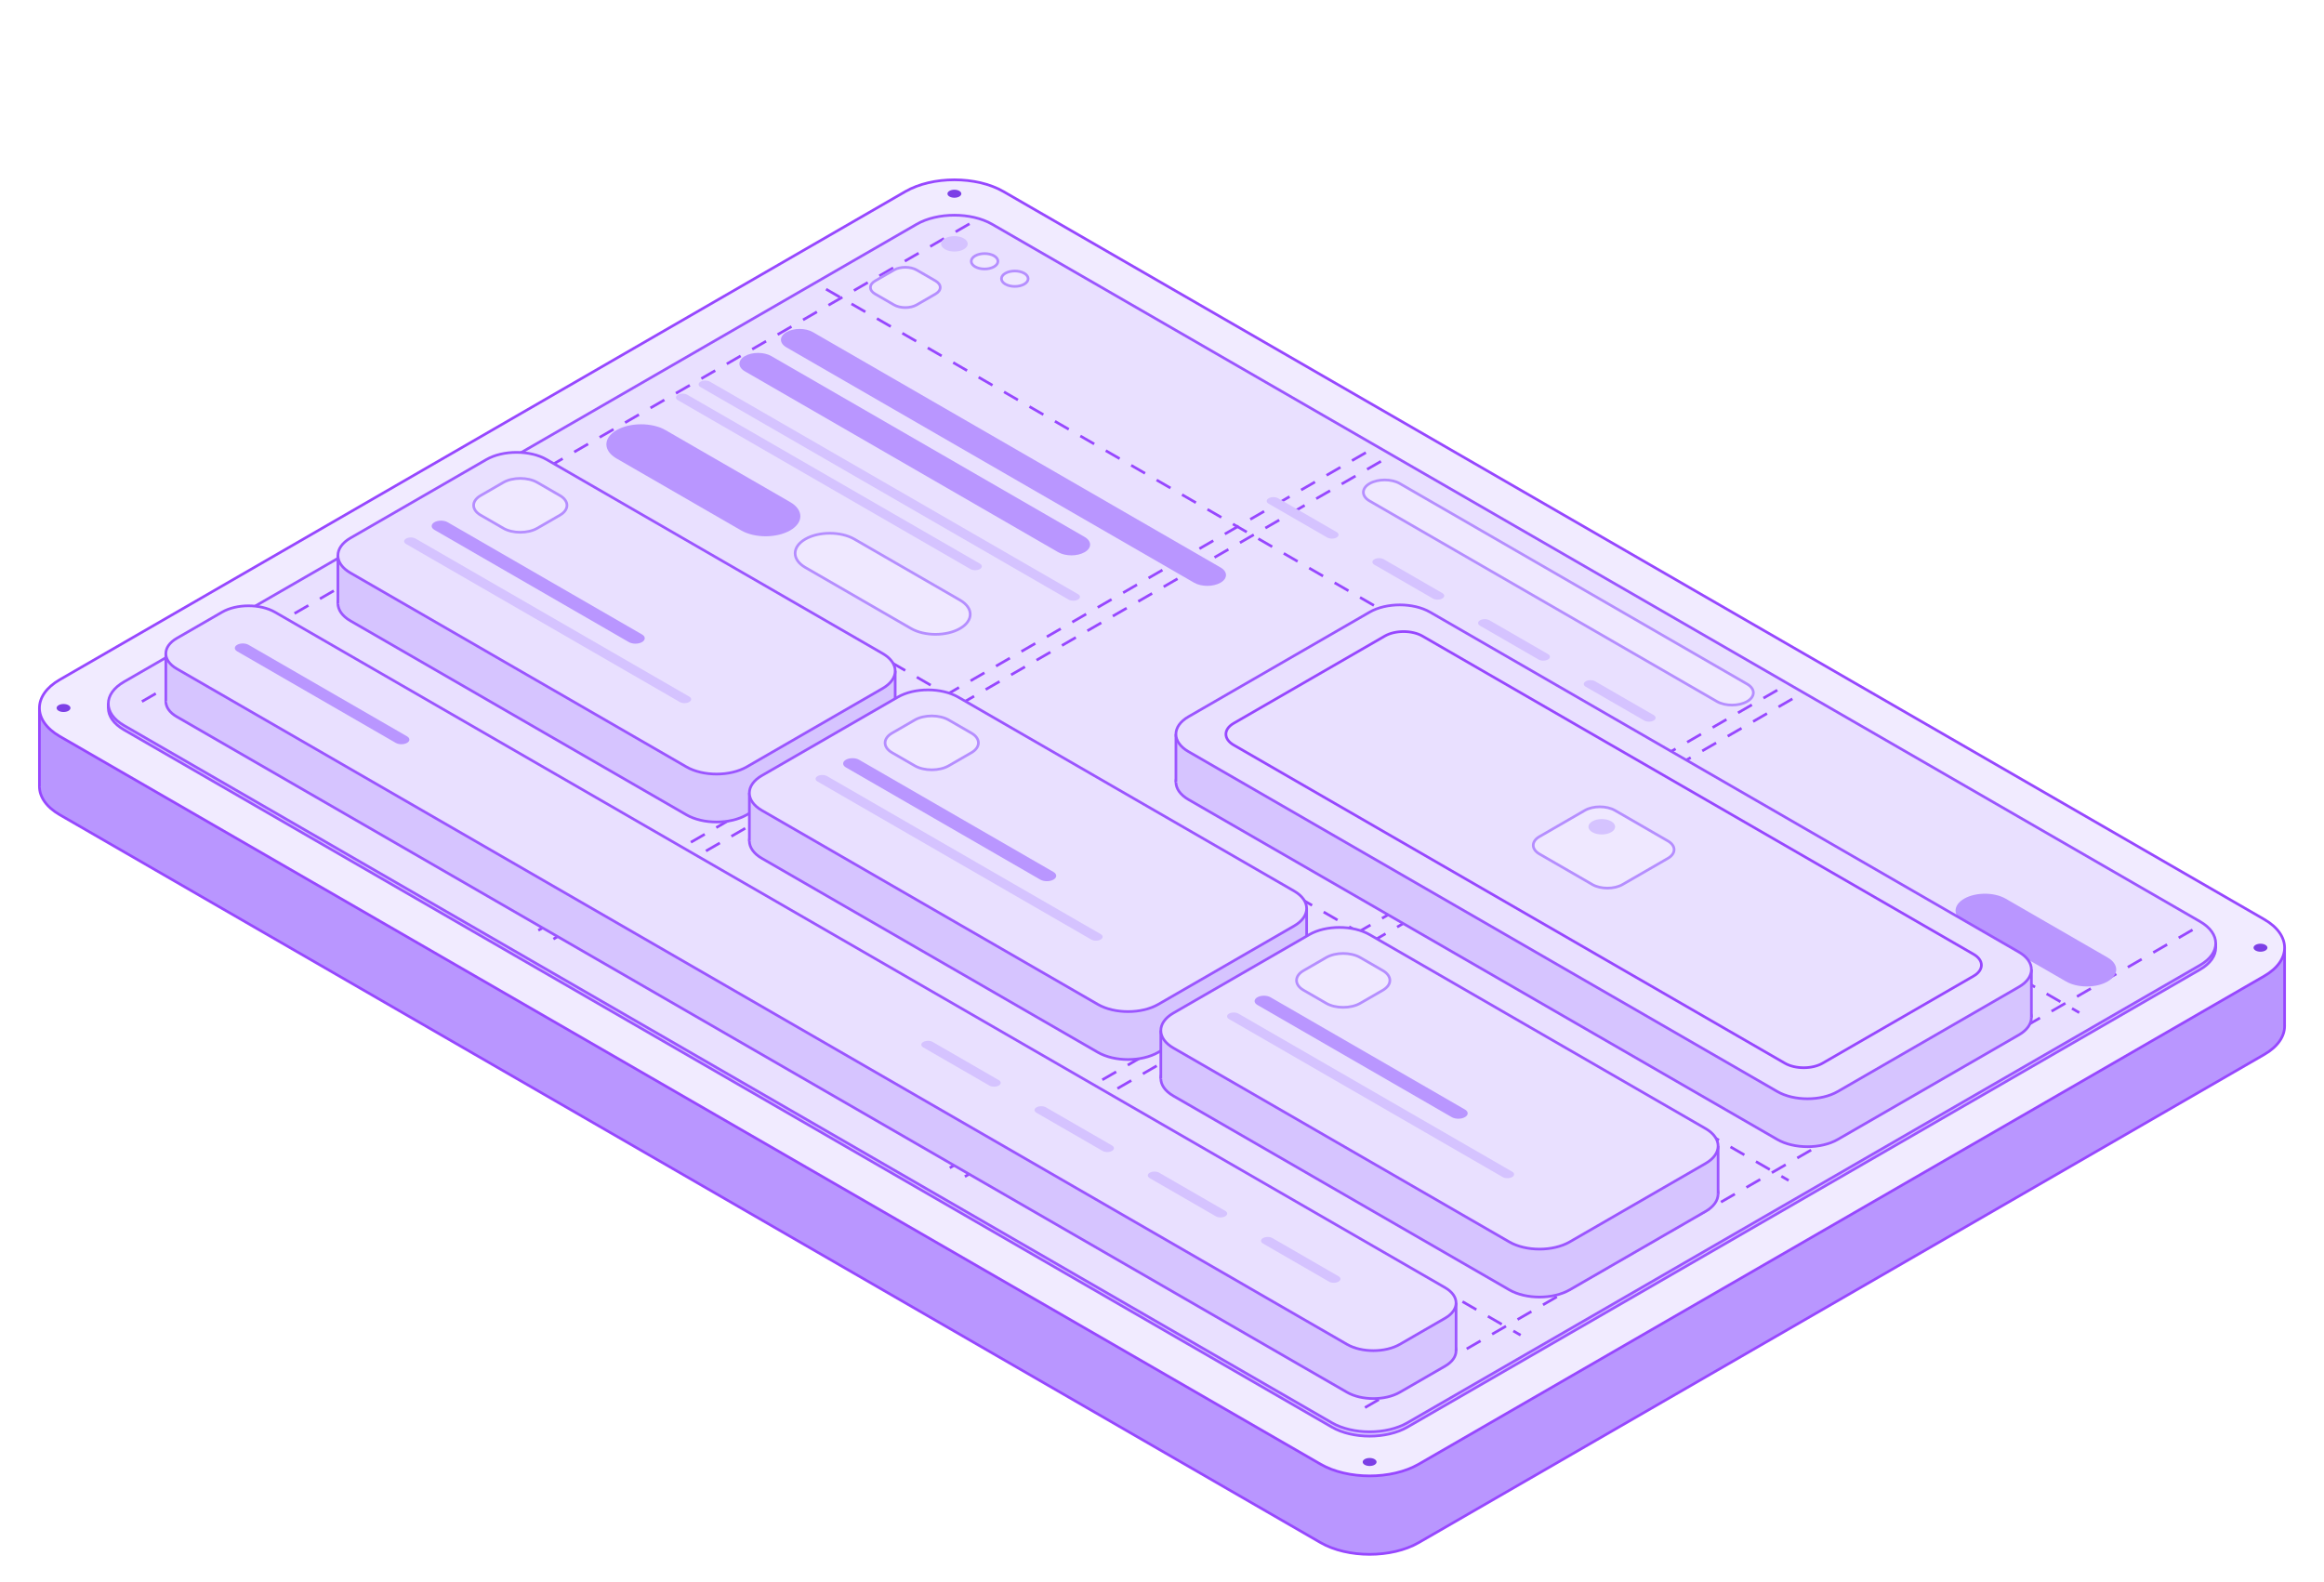
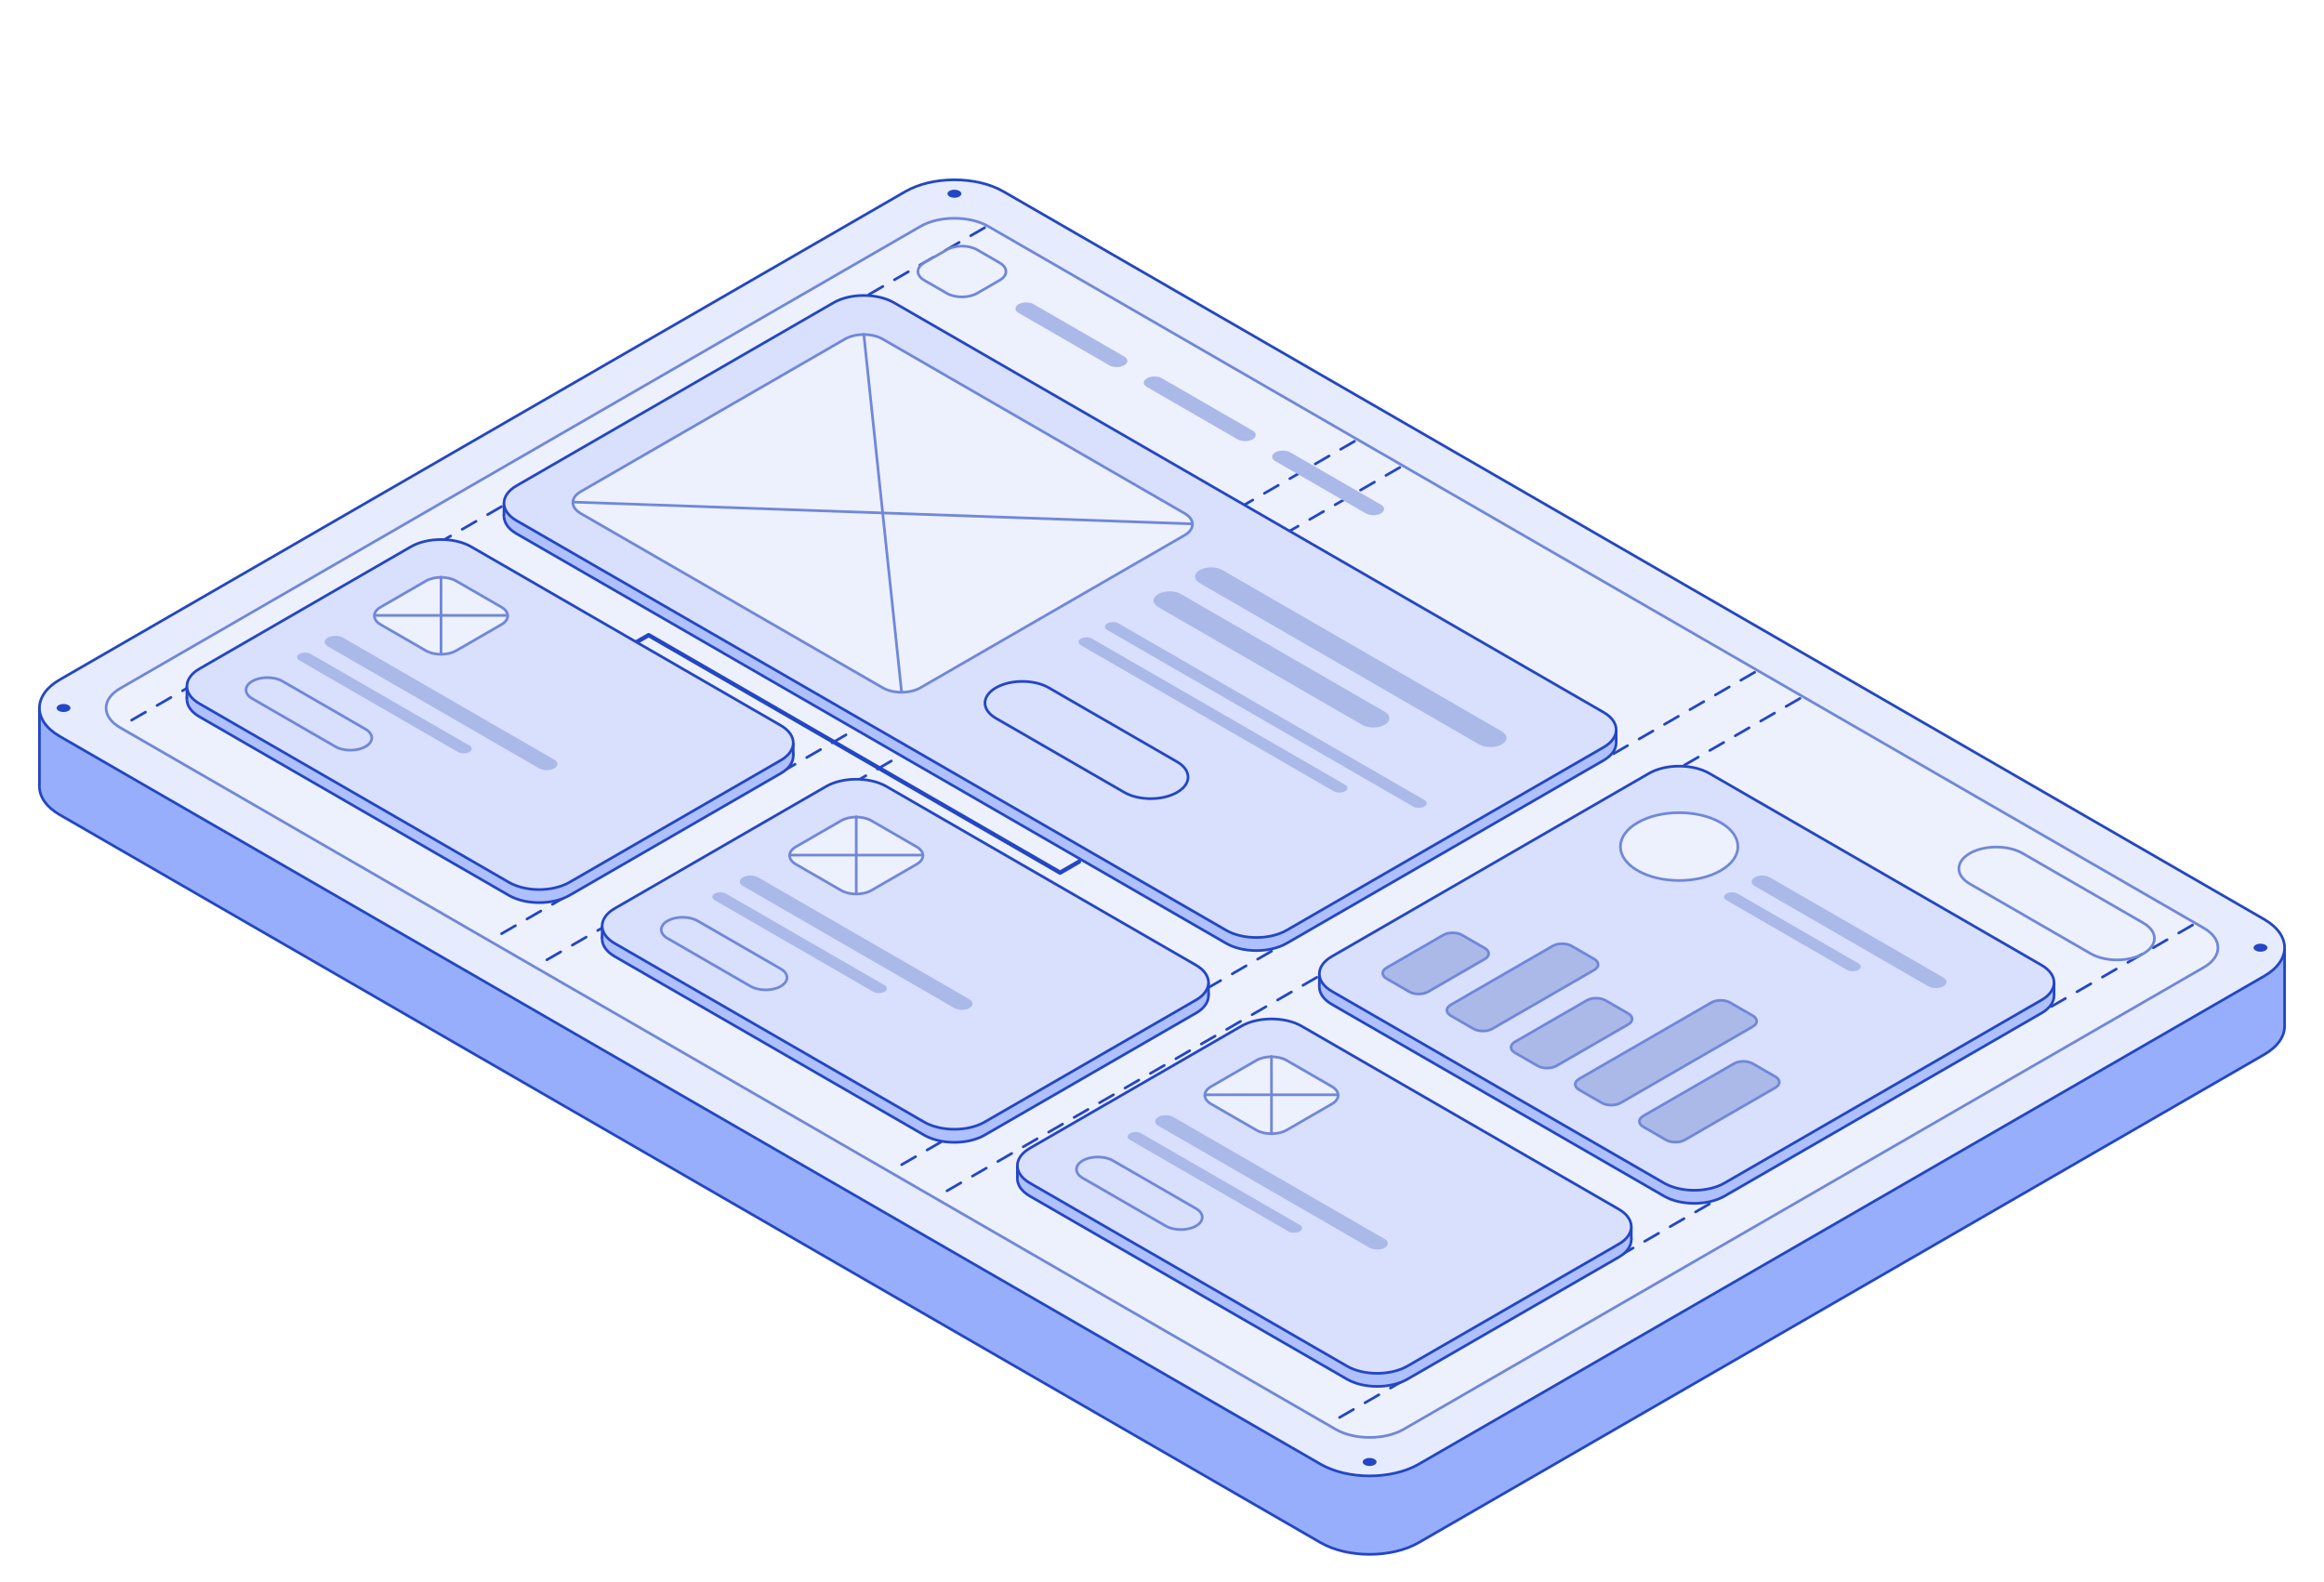
<svg xmlns="http://www.w3.org/2000/svg" viewBox="-435.34 -339.58 870.67 592.61" shape-rendering="geometricPrecision">
-   <style>.l{stroke-width:1px}.l2{stroke-width:1.5px}@media (min-resolution:2dppx){.l{stroke-width:.5px}.l2{stroke-width:1px}}@media (min-resolution:3dppx){.l{stroke-width:.34px}.l2{stroke-width:.67px}}</style>
+   <style>.l{stroke-width:1px}.l2{stroke-width:1.6px}@media (min-resolution:2dppx){.l{stroke-width:.5px}.l2{stroke-width:1px}}@media (min-resolution:3dppx){.l{stroke-width:.34px}.l2{stroke-width:.67px}}</style>
  <g transform="matrix(0.707107,0.408248,-0.707107,0.408248,-77.7817,-249.0315)">
-     <rect x="0" y="0" width="720" height="500" rx="26" fill="#b996ff" stroke="#9747ff" class="l" vector-effect="non-scaling-stroke" />
-   </g>
-   <path d="M-420.566 -74.301L420.566 15.513L420.566 44.907L-420.566 -44.907Z" fill="#b996ff" />
-   <path d="M-420.566 -74.301L-420.566 -44.907M420.566 15.513L420.566 44.907" stroke="#9747ff" class="l" vector-effect="non-scaling-stroke" />
+     <rect x="0" y="0" width="720" height="500" rx="26" fill="#97aefc" stroke="#2346c4" class="l" vector-effect="non-scaling-stroke" />
+   </g>
+   <path d="M-420.566 -74.301L420.566 15.513L420.566 44.907L-420.566 -44.907Z" fill="#97aefc" />
+   <path d="M-420.566 -74.301L-420.566 -44.907M420.566 15.513L420.566 44.907" stroke="#2346c4" class="l" vector-effect="non-scaling-stroke" />
  <g transform="matrix(0.707107,0.408248,-0.707107,0.408248,-77.7817,-278.4253)">
-     <rect x="0" y="0" width="720" height="500" rx="26" fill="#f1ebff" stroke="#9747ff" class="l" vector-effect="non-scaling-stroke" />
+     <rect x="0" y="0" width="720" height="500" rx="26" fill="#e6ecfe" stroke="#2346c4" class="l" vector-effect="non-scaling-stroke" />
  </g>
  <g transform="matrix(0.707107,0.408248,-0.707107,0.408248,-77.7817,-278.4253)">
-     <circle cx="14" cy="14" r="2.6" fill="#7c3fe6" />
-     <circle cx="706" cy="14" r="2.6" fill="#7c3fe6" />
-     <circle cx="706" cy="486" r="2.6" fill="#7c3fe6" />
-     <circle cx="14" cy="486" r="2.6" fill="#7c3fe6" />
+     <circle cx="14" cy="14" r="2.6" fill="#2346c4" />
+     <circle cx="706" cy="14" r="2.6" fill="#2346c4" />
+     <circle cx="706" cy="486" r="2.6" fill="#2346c4" />
+     <circle cx="14" cy="486" r="2.6" fill="#2346c4" />
  </g>
  <g transform="matrix(0.707107,0.408248,-0.707107,0.408248,-77.7817,-278.4253)">
-     <rect x="20" y="20" width="680" height="460" rx="20" fill="#d6c4ff" stroke="#9b55ff" class="l" vector-effect="non-scaling-stroke" />
-   </g>
-   <path d="M-394.767 -75.934L394.767 13.880L394.767 15.513L-394.767 -74.301Z" fill="#d6c4ff" />
-   <path d="M-394.767 -75.934L-394.767 -74.301M394.767 13.880L394.767 15.513" stroke="#9b55ff" class="l" vector-effect="non-scaling-stroke" />
-   <g transform="matrix(0.707107,0.408248,-0.707107,0.408248,-77.7817,-280.0583)">
-     <rect x="20" y="20" width="680" height="460" rx="20" fill="#e9e0ff" stroke="#9b55ff" class="l" vector-effect="non-scaling-stroke" />
-   </g>
-   <g transform="matrix(0.707107,0.408248,-0.707107,0.408248,-77.7817,-281.8546)">
-     <path d="M36 28L36 472" fill="none" stroke="#9747ff" class="l" stroke-dasharray="6 5" vector-effect="non-scaling-stroke" />
-   </g>
-   <g transform="matrix(0.707107,0.408248,-0.707107,0.408248,-77.7817,-281.8546)">
-     <path d="M246 28L246 472" fill="none" stroke="#9747ff" class="l" stroke-dasharray="6 5" vector-effect="non-scaling-stroke" />
-   </g>
-   <g transform="matrix(0.707107,0.408248,-0.707107,0.408248,-77.7817,-281.8546)">
-     <path d="M254 28L254 472" fill="none" stroke="#9747ff" class="l" stroke-dasharray="6 5" vector-effect="non-scaling-stroke" />
-   </g>
-   <g transform="matrix(0.707107,0.408248,-0.707107,0.408248,-77.7817,-281.8546)">
-     <path d="M28 96L692 96" fill="none" stroke="#9747ff" class="l" stroke-dasharray="6 5" vector-effect="non-scaling-stroke" />
-   </g>
-   <g transform="matrix(0.707107,0.408248,-0.707107,0.408248,-77.7817,-281.8546)">
-     <path d="M464 28L464 472" fill="none" stroke="#9747ff" class="l" stroke-dasharray="6 5" vector-effect="non-scaling-stroke" />
-   </g>
-   <g transform="matrix(0.707107,0.408248,-0.707107,0.408248,-77.7817,-281.8546)">
-     <path d="M28 250L692 250" fill="none" stroke="#9747ff" class="l" stroke-dasharray="6 5" vector-effect="non-scaling-stroke" />
-   </g>
-   <g transform="matrix(0.707107,0.408248,-0.707107,0.408248,-77.7817,-281.8546)">
-     <path d="M472 28L472 472" fill="none" stroke="#9747ff" class="l" stroke-dasharray="6 5" vector-effect="non-scaling-stroke" />
-   </g>
-   <g transform="matrix(0.707107,0.408248,-0.707107,0.408248,-77.7817,-281.8546)">
-     <path d="M28 392L692 392" fill="none" stroke="#9747ff" class="l" stroke-dasharray="6 5" vector-effect="non-scaling-stroke" />
-   </g>
-   <g transform="matrix(0.707107,0.408248,-0.707107,0.408248,-77.7817,-281.8546)">
-     <path d="M684 28L684 472" fill="none" stroke="#9747ff" class="l" stroke-dasharray="6 5" vector-effect="non-scaling-stroke" />
-   </g>
-   <g transform="matrix(0.707107,0.408248,-0.707107,0.408248,-77.7817,-280.8748)">
-     <rect x="35" y="35" width="10" height="10" rx="5" fill="#d5c3ff" />
-   </g>
-   <g transform="matrix(0.707107,0.408248,-0.707107,0.408248,-77.7817,-280.8748)">
-     <rect x="51" y="35" width="10" height="10" rx="5" fill="#efe8ff" stroke="#b58eff" class="l" vector-effect="non-scaling-stroke" />
-   </g>
-   <g transform="matrix(0.707107,0.408248,-0.707107,0.408248,-77.7817,-280.8748)">
-     <rect x="67" y="35" width="10" height="10" rx="5" fill="#efe8ff" stroke="#b58eff" class="l" vector-effect="non-scaling-stroke" />
-   </g>
-   <g transform="matrix(0.707107,0.408248,-0.707107,0.408248,-77.7817,-280.8748)">
-     <rect x="36" y="62" width="22" height="22" rx="6" fill="#efe8ff" stroke="#b58eff" class="l" vector-effect="non-scaling-stroke" />
-   </g>
-   <g transform="matrix(0.707107,0.408248,-0.707107,0.408248,-77.7817,-280.8748)">
-     <rect x="240" y="71" width="36" height="5" rx="2.5" fill="#d5c3ff" />
-   </g>
-   <g transform="matrix(0.707107,0.408248,-0.707107,0.408248,-77.7817,-280.8748)">
-     <rect x="36" y="202" width="92" height="26" rx="13" fill="#b996ff" />
-   </g>
-   <g transform="matrix(0.707107,0.408248,-0.707107,0.408248,-77.7817,-280.8748)">
-     <rect x="36" y="140" width="180" height="14" rx="7.0" fill="#b996ff" />
-   </g>
-   <g transform="matrix(0.707107,0.408248,-0.707107,0.408248,-77.7817,-280.8748)">
-     <rect x="36" y="180" width="160" height="5" rx="2.5" fill="#d5c3ff" />
-   </g>
-   <g transform="matrix(0.707107,0.408248,-0.707107,0.408248,-77.7817,-280.8748)">
-     <rect x="36" y="118" width="230" height="14" rx="7.0" fill="#b996ff" />
-   </g>
-   <g transform="matrix(0.707107,0.408248,-0.707107,0.408248,-77.7817,-280.8748)">
-     <rect x="296" y="71" width="36" height="5" rx="2.5" fill="#d5c3ff" />
-   </g>
-   <g transform="matrix(0.707107,0.408248,-0.707107,0.408248,-77.7817,-280.8748)">
-     <rect x="36" y="168" width="200" height="5" rx="2.5" fill="#d5c3ff" />
-   </g>
-   <g transform="matrix(0.707107,0.408248,-0.707107,0.408248,-77.7817,-280.8748)">
-     <rect x="136" y="202" width="82" height="26" rx="13" fill="#efe8ff" stroke="#b58eff" class="l" vector-effect="non-scaling-stroke" />
-   </g>
-   <g transform="matrix(0.707107,0.408248,-0.707107,0.408248,-77.7817,-280.8748)">
-     <rect x="352" y="71" width="36" height="5" rx="2.5" fill="#d5c3ff" />
-   </g>
-   <g transform="matrix(0.707107,0.408248,-0.707107,0.408248,-77.7817,-280.8748)">
-     <rect x="260" y="32" width="200" height="16" rx="8" fill="#efe8ff" stroke="#b58eff" class="l" vector-effect="non-scaling-stroke" />
-   </g>
-   <g transform="matrix(0.707107,0.408248,-0.707107,0.408248,-77.7817,-280.8748)">
-     <rect x="408" y="71" width="36" height="5" rx="2.5" fill="#d5c3ff" />
-   </g>
-   <g transform="matrix(0.707107,0.408248,-0.707107,0.408248,-77.7817,-280.0583)">
-     <rect x="36" y="268" width="210" height="104" rx="16" fill="#d6c4ff" stroke="#9b55ff" class="l" vector-effect="non-scaling-stroke" />
-   </g>
-   <path d="M-308.742 -131.456L-99.966 -88.182L-99.966 -70.219L-308.742 -113.493Z" fill="#d6c4ff" />
-   <path d="M-308.742 -131.456L-308.742 -113.493M-99.966 -88.182L-99.966 -70.219" stroke="#9b55ff" class="l" vector-effect="non-scaling-stroke" />
-   <g transform="matrix(0.707107,0.408248,-0.707107,0.408248,-77.7817,-298.0213)">
-     <rect x="36" y="268" width="210" height="104" rx="16" fill="#e9e0ff" stroke="#9b55ff" class="l" vector-effect="non-scaling-stroke" />
-   </g>
-   <g transform="matrix(0.707107,0.408248,-0.707107,0.408248,-77.7817,-280.8748)">
-     <rect x="608" y="62" width="76" height="22" rx="11" fill="#b996ff" />
-   </g>
-   <g transform="matrix(0.707107,0.408248,-0.707107,0.408248,-77.7817,-280.0583)">
-     <rect x="254" y="268" width="210" height="104" rx="16" fill="#d6c4ff" stroke="#9b55ff" class="l" vector-effect="non-scaling-stroke" />
-   </g>
-   <path d="M-154.593 -42.458L54.184 0.816L54.184 18.779L-154.593 -24.495Z" fill="#d6c4ff" />
-   <path d="M-154.593 -42.458L-154.593 -24.495M54.184 0.816L54.184 18.779" stroke="#9b55ff" class="l" vector-effect="non-scaling-stroke" />
-   <g transform="matrix(0.707107,0.408248,-0.707107,0.408248,-77.7817,-298.0213)">
-     <rect x="254" y="268" width="210" height="104" rx="16" fill="#e9e0ff" stroke="#9b55ff" class="l" vector-effect="non-scaling-stroke" />
-   </g>
-   <g transform="matrix(0.707107,0.408248,-0.707107,0.408248,-77.7817,-280.0583)">
-     <rect x="340" y="104" width="344" height="128" rx="16" fill="#d6c4ff" stroke="#9b55ff" class="l" vector-effect="non-scaling-stroke" />
-   </g>
-   <path d="M5.213 -64.503L325.713 23.678L325.713 41.641L5.213 -46.540Z" fill="#d6c4ff" />
-   <path d="M5.213 -64.503L5.213 -46.540M325.713 23.678L325.713 41.641" stroke="#9b55ff" class="l" vector-effect="non-scaling-stroke" />
-   <g transform="matrix(0.707107,0.408248,-0.707107,0.408248,-77.7817,-298.0213)">
-     <rect x="340" y="104" width="344" height="128" rx="16" fill="#e9e0ff" stroke="#9b55ff" class="l" vector-effect="non-scaling-stroke" />
-   </g>
-   <g transform="matrix(0.707107,0.408248,-0.707107,0.408248,-77.7817,-280.0583)">
-     <rect x="472" y="268" width="210" height="104" rx="16" fill="#d6c4ff" stroke="#9b55ff" class="l" vector-effect="non-scaling-stroke" />
-   </g>
-   <path d="M-0.444 46.540L208.333 89.815L208.333 107.778L-0.444 64.503Z" fill="#d6c4ff" />
-   <path d="M-0.444 46.540L-0.444 64.503M208.333 89.815L208.333 107.778" stroke="#9b55ff" class="l" vector-effect="non-scaling-stroke" />
-   <g transform="matrix(0.707107,0.408248,-0.707107,0.408248,-77.7817,-298.0213)">
-     <rect x="472" y="268" width="210" height="104" rx="16" fill="#e9e0ff" stroke="#9b55ff" class="l" vector-effect="non-scaling-stroke" />
-   </g>
-   <g transform="matrix(0.707107,0.408248,-0.707107,0.408248,-77.7817,-280.0583)">
-     <rect x="36" y="410" width="648" height="52" rx="14" fill="#d6c4ff" stroke="#9b55ff" class="l" vector-effect="non-scaling-stroke" />
-   </g>
-   <path d="M-373.210 -94.714L110.167 148.602L110.167 166.565L-373.210 -76.751Z" fill="#d6c4ff" />
-   <path d="M-373.210 -94.714L-373.210 -76.751M110.167 148.602L110.167 166.565" stroke="#9b55ff" class="l" vector-effect="non-scaling-stroke" />
-   <g transform="matrix(0.707107,0.408248,-0.707107,0.408248,-77.7817,-298.0213)">
-     <rect x="36" y="410" width="648" height="52" rx="14" fill="#e9e0ff" stroke="#9b55ff" class="l" vector-effect="non-scaling-stroke" />
-   </g>
-   <g transform="matrix(0.707107,0.408248,-0.707107,0.408248,-77.7817,-298.8377)">
-     <rect x="52" y="282" width="30" height="30" rx="9" fill="#efe8ff" stroke="#b58eff" class="l" vector-effect="non-scaling-stroke" />
-   </g>
-   <g transform="matrix(0.707107,0.408248,-0.707107,0.408248,-77.7817,-298.8377)">
-     <rect x="52" y="324" width="110" height="7" rx="3.5" fill="#b996ff" />
-   </g>
-   <g transform="matrix(0.707107,0.408248,-0.707107,0.408248,-77.7817,-298.8377)">
-     <rect x="52" y="340" width="150" height="5" rx="2.5" fill="#d5c3ff" />
-   </g>
-   <g transform="matrix(0.707107,0.408248,-0.707107,0.408248,-77.7817,-298.8377)">
-     <rect x="56" y="433" width="90" height="6" rx="3.0" fill="#b996ff" />
-   </g>
-   <g transform="matrix(0.707107,0.408248,-0.707107,0.408248,-77.7817,-298.8377)">
-     <rect x="270" y="282" width="30" height="30" rx="9" fill="#efe8ff" stroke="#b58eff" class="l" vector-effect="non-scaling-stroke" />
-   </g>
-   <g transform="matrix(0.707107,0.408248,-0.707107,0.408248,-77.7817,-298.8377)">
-     <rect x="270" y="324" width="110" height="7" rx="3.5" fill="#b996ff" />
-   </g>
-   <g transform="matrix(0.707107,0.408248,-0.707107,0.408248,-77.7817,-298.8377)">
-     <rect x="270" y="340" width="150" height="5" rx="2.5" fill="#d5c3ff" />
-   </g>
-   <g transform="matrix(0.707107,0.408248,-0.707107,0.408248,-77.7817,-298.8377)">
-     <rect x="488" y="282" width="30" height="30" rx="9" fill="#efe8ff" stroke="#b58eff" class="l" vector-effect="non-scaling-stroke" />
-   </g>
-   <g transform="matrix(0.707107,0.408248,-0.707107,0.408248,-77.7817,-298.8377)">
-     <rect x="356" y="118" width="312" height="100" rx="10" fill="none" stroke="#9747ff" class="l" vector-effect="non-scaling-stroke" />
-   </g>
-   <g transform="matrix(0.707107,0.408248,-0.707107,0.408248,-77.7817,-298.8377)">
-     <rect x="420" y="434" width="40" height="5" rx="2.5" fill="#d5c3ff" />
-   </g>
-   <g transform="matrix(0.707107,0.408248,-0.707107,0.408248,-77.7817,-298.8377)">
-     <rect x="488" y="324" width="110" height="7" rx="3.5" fill="#b996ff" />
-   </g>
-   <g transform="matrix(0.707107,0.408248,-0.707107,0.408248,-77.7817,-298.8377)">
-     <rect x="480" y="434" width="40" height="5" rx="2.5" fill="#d5c3ff" />
-   </g>
-   <g transform="matrix(0.707107,0.408248,-0.707107,0.408248,-77.7817,-298.8377)">
-     <rect x="488" y="340" width="150" height="5" rx="2.5" fill="#d5c3ff" />
-   </g>
-   <g transform="matrix(0.707107,0.408248,-0.707107,0.408248,-77.7817,-298.8377)">
-     <rect x="540" y="434" width="40" height="5" rx="2.5" fill="#d5c3ff" />
-   </g>
-   <g transform="matrix(0.707107,0.408248,-0.707107,0.408248,-77.7817,-298.8377)">
-     <rect x="600" y="434" width="40" height="5" rx="2.5" fill="#d5c3ff" />
-   </g>
-   <g transform="matrix(0.707107,0.408248,-0.707107,0.408248,-77.7817,-299.6542)">
-     <rect x="490" y="148" width="44" height="40" rx="8" fill="#efe8ff" stroke="#b58eff" class="l" vector-effect="non-scaling-stroke" />
-   </g>
-   <g transform="matrix(0.707107,0.408248,-0.707107,0.408248,-77.7817,-300.4707)">
-     <rect x="498" y="155" width="10" height="10" rx="5" fill="#d5c3ff" />
+     <rect x="20" y="20" width="680" height="460" rx="18" fill="#edf1fe" stroke="#7087d9" class="l" vector-effect="non-scaling-stroke" />
+   </g>
+   <g transform="matrix(0.707107,0.408248,-0.707107,0.408248,-77.7817,-280.3849)">
+     <path d="M40 24L40 476" fill="none" stroke="#2346c4" class="l" stroke-linejoin="round" stroke-linecap="round" stroke-dasharray="6 5" vector-effect="non-scaling-stroke" />
+   </g>
+   <g transform="matrix(0.707107,0.408248,-0.707107,0.408248,-77.7817,-280.3849)">
+     <path d="M236 24L236 476" fill="none" stroke="#2346c4" class="l" stroke-linejoin="round" stroke-linecap="round" stroke-dasharray="6 5" vector-effect="non-scaling-stroke" />
+   </g>
+   <g transform="matrix(0.707107,0.408248,-0.707107,0.408248,-77.7817,-280.3849)">
+     <path d="M260 24L260 476" fill="none" stroke="#2346c4" class="l" stroke-linejoin="round" stroke-linecap="round" stroke-dasharray="6 5" vector-effect="non-scaling-stroke" />
+   </g>
+   <g transform="matrix(0.707107,0.408248,-0.707107,0.408248,-77.7817,-280.3849)">
+     <path d="M448 24L448 476" fill="none" stroke="#2346c4" class="l" stroke-linejoin="round" stroke-linecap="round" stroke-dasharray="6 5" vector-effect="non-scaling-stroke" />
+   </g>
+   <g transform="matrix(0.707107,0.408248,-0.707107,0.408248,-77.7817,-280.3849)">
+     <path d="M472 24L472 476" fill="none" stroke="#2346c4" class="l" stroke-linejoin="round" stroke-linecap="round" stroke-dasharray="6 5" vector-effect="non-scaling-stroke" />
+   </g>
+   <g transform="matrix(0.707107,0.408248,-0.707107,0.408248,-77.7817,-280.3849)">
+     <path d="M680 24L680 476" fill="none" stroke="#2346c4" class="l" stroke-linejoin="round" stroke-linecap="round" stroke-dasharray="6 5" vector-effect="non-scaling-stroke" />
+   </g>
+   <g transform="matrix(0.707107,0.408248,-0.707107,0.408248,-77.7817,-280.4258)">
+     <path d="M356 290L356 300L138 300L138 310" fill="none" stroke="#2346c4" class="l2" stroke-linejoin="round" stroke-linecap="round" vector-effect="non-scaling-stroke" />
+   </g>
+   <g transform="matrix(0.707107,0.408248,-0.707107,0.408248,-77.7817,-280.0583)">
+     <rect x="40" y="312" width="196" height="144" rx="16" fill="#aec0fd" stroke="#2346c4" class="l" vector-effect="non-scaling-stroke" />
+   </g>
+   <path d="M-365.311 -82.466L-138.149 -61.237L-138.149 -56.338L-365.311 -77.567Z" fill="#aec0fd" />
+   <path d="M-365.311 -82.466L-365.311 -77.567M-138.149 -61.237L-138.149 -56.338" stroke="#2346c4" class="l" vector-effect="non-scaling-stroke" />
+   <g transform="matrix(0.707107,0.408248,-0.707107,0.408248,-77.7817,-284.9573)">
+     <rect x="40" y="312" width="196" height="144" rx="16" fill="#d8e0fe" stroke="#2346c4" class="l" vector-effect="non-scaling-stroke" />
+   </g>
+   <g transform="matrix(0.707107,0.408248,-0.707107,0.408248,-77.7817,-280.0583)">
+     <rect x="40" y="88" width="408" height="200" rx="16" fill="#aec0fd" stroke="#2346c4" class="l" vector-effect="non-scaling-stroke" />
+   </g>
+   <path d="M-246.517 -151.052L170.149 -66.136L170.149 -61.237L-246.517 -146.153Z" fill="#aec0fd" />
+   <path d="M-246.517 -151.052L-246.517 -146.153M170.149 -66.136L170.149 -61.237" stroke="#2346c4" class="l" vector-effect="non-scaling-stroke" />
+   <g transform="matrix(0.707107,0.408248,-0.707107,0.408248,-77.7817,-284.9573)">
+     <rect x="40" y="88" width="408" height="200" rx="16" fill="#d8e0fe" stroke="#2346c4" class="l" vector-effect="non-scaling-stroke" />
+   </g>
+   <g transform="matrix(0.707107,0.408248,-0.707107,0.408248,-77.7817,-280.0583)">
+     <rect x="260" y="312" width="196" height="144" rx="16" fill="#aec0fd" stroke="#2346c4" class="l" vector-effect="non-scaling-stroke" />
+   </g>
+   <path d="M-209.747 7.348L17.414 28.577L17.414 33.476L-209.747 12.247Z" fill="#aec0fd" />
+   <path d="M-209.747 7.348L-209.747 12.247M17.414 28.577L17.414 33.476" stroke="#2346c4" class="l" vector-effect="non-scaling-stroke" />
+   <g transform="matrix(0.707107,0.408248,-0.707107,0.408248,-77.7817,-284.9573)">
+     <rect x="260" y="312" width="196" height="144" rx="16" fill="#d8e0fe" stroke="#2346c4" class="l" vector-effect="non-scaling-stroke" />
+   </g>
+   <g transform="matrix(0.707107,0.408248,-0.707107,0.408248,-77.7817,-280.0583)">
+     <rect x="472" y="88" width="208" height="200" rx="16" fill="#aec0fd" stroke="#2346c4" class="l" vector-effect="non-scaling-stroke" />
+   </g>
+   <path d="M58.953 25.311L334.198 28.577L334.198 33.476L58.953 30.210Z" fill="#aec0fd" />
+   <path d="M58.953 25.311L58.953 30.210M334.198 28.577L334.198 33.476" stroke="#2346c4" class="l" vector-effect="non-scaling-stroke" />
+   <g transform="matrix(0.707107,0.408248,-0.707107,0.408248,-77.7817,-284.9573)">
+     <rect x="472" y="88" width="208" height="200" rx="16" fill="#d8e0fe" stroke="#2346c4" class="l" vector-effect="non-scaling-stroke" />
+   </g>
+   <g transform="matrix(0.707107,0.408248,-0.707107,0.408248,-77.7817,-280.0583)">
+     <rect x="480" y="312" width="200" height="144" rx="16" fill="#aec0fd" stroke="#2346c4" class="l" vector-effect="non-scaling-stroke" />
+   </g>
+   <path d="M-54.184 97.163L175.806 120.025L175.806 124.924L-54.184 102.062Z" fill="#aec0fd" />
+   <path d="M-54.184 97.163L-54.184 102.062M175.806 120.025L175.806 124.924" stroke="#2346c4" class="l" vector-effect="non-scaling-stroke" />
+   <g transform="matrix(0.707107,0.408248,-0.707107,0.408248,-77.7817,-284.9573)">
+     <rect x="480" y="312" width="200" height="144" rx="16" fill="#d8e0fe" stroke="#2346c4" class="l" vector-effect="non-scaling-stroke" />
+   </g>
+   <g transform="matrix(0.707107,0.408248,-0.707107,0.408248,-77.7817,-280.3033)">
+     <rect x="40" y="36" width="28" height="28" rx="8" fill="#edf1fe" stroke="#7087d9" class="l" vector-effect="non-scaling-stroke" />
+   </g>
+   <g transform="matrix(0.707107,0.408248,-0.707107,0.408248,-77.7817,-280.3033)">
+     <rect x="84" y="46" width="56" height="8" rx="4.0" fill="#abb9e9" />
+   </g>
+   <g transform="matrix(0.707107,0.408248,-0.707107,0.408248,-77.7817,-280.3033)">
+     <rect x="152" y="46" width="56" height="8" rx="4.0" fill="#abb9e9" />
+   </g>
+   <g transform="matrix(0.707107,0.408248,-0.707107,0.408248,-77.7817,-280.3033)">
+     <rect x="220" y="46" width="56" height="8" rx="4.0" fill="#abb9e9" />
+   </g>
+   <g transform="matrix(0.707107,0.408248,-0.707107,0.408248,-77.7817,-280.3033)">
+     <rect x="588" y="36" width="92" height="28" rx="14" fill="none" stroke="#7087d9" class="l" vector-effect="non-scaling-stroke" />
+   </g>
+   <g transform="matrix(0.707107,0.408248,-0.707107,0.408248,-77.7817,-285.2023)">
+     <rect x="60" y="332" width="40" height="40" rx="8" fill="#edf1fe" stroke="#7087d9" class="l" vector-effect="non-scaling-stroke" />
+   </g>
+   <g transform="matrix(0.707107,0.408248,-0.707107,0.408248,-77.7817,-285.2023)">
+     <rect x="60" y="108" width="180" height="160" rx="10" fill="#edf1fe" stroke="#7087d9" class="l" vector-effect="non-scaling-stroke" />
+   </g>
+   <g transform="matrix(0.707107,0.408248,-0.707107,0.408248,-77.7817,-285.2023)">
+     <rect x="260" y="146" width="120" height="12" rx="6.0" fill="#abb9e9" />
+   </g>
+   <g transform="matrix(0.707107,0.408248,-0.707107,0.408248,-77.7817,-285.2023)">
+     <rect x="260" y="124" width="160" height="12" rx="6.0" fill="#abb9e9" />
+   </g>
+   <g transform="matrix(0.707107,0.408248,-0.707107,0.408248,-77.7817,-285.2023)">
+     <rect x="60" y="404" width="90" height="6" rx="3.0" fill="#abb9e9" />
+   </g>
+   <g transform="matrix(0.707107,0.408248,-0.707107,0.408248,-77.7817,-285.2023)">
+     <rect x="60" y="424" width="60" height="16" rx="8" fill="none" stroke="#7087d9" class="l" vector-effect="non-scaling-stroke" />
+   </g>
+   <g transform="matrix(0.707107,0.408248,-0.707107,0.408248,-77.7817,-285.2023)">
+     <rect x="60" y="388" width="120" height="8" rx="4.0" fill="#abb9e9" />
+   </g>
+   <g transform="matrix(0.707107,0.408248,-0.707107,0.408248,-77.7817,-285.2023)">
+     <rect x="260" y="190" width="140" height="6" rx="3.0" fill="#abb9e9" />
+   </g>
+   <g transform="matrix(0.707107,0.408248,-0.707107,0.408248,-77.7817,-285.2023)">
+     <rect x="260" y="224" width="96" height="28" rx="14" fill="none" stroke="#2346c4" class="l" vector-effect="non-scaling-stroke" />
+   </g>
+   <g transform="matrix(0.707107,0.408248,-0.707107,0.408248,-77.7817,-285.2023)">
+     <rect x="260" y="176" width="168" height="6" rx="3.0" fill="#abb9e9" />
+   </g>
+   <g transform="matrix(0.707107,0.408248,-0.707107,0.408248,-77.7817,-285.2023)">
+     <rect x="280" y="332" width="40" height="40" rx="8" fill="#edf1fe" stroke="#7087d9" class="l" vector-effect="non-scaling-stroke" />
+   </g>
+   <g transform="matrix(0.707107,0.408248,-0.707107,0.408248,-77.7817,-285.2023)">
+     <rect x="548" y="136" width="70" height="6" rx="3.0" fill="#abb9e9" />
+   </g>
+   <g transform="matrix(0.707107,0.408248,-0.707107,0.408248,-77.7817,-285.2023)">
+     <rect x="548" y="120" width="100" height="8" rx="4.0" fill="#abb9e9" />
+   </g>
+   <g transform="matrix(0.707107,0.408248,-0.707107,0.408248,-77.7817,-285.2023)">
+     <rect x="280" y="404" width="90" height="6" rx="3.0" fill="#abb9e9" />
+   </g>
+   <g transform="matrix(0.707107,0.408248,-0.707107,0.408248,-77.7817,-285.2023)">
+     <rect x="280" y="424" width="60" height="16" rx="8" fill="none" stroke="#7087d9" class="l" vector-effect="non-scaling-stroke" />
+   </g>
+   <g transform="matrix(0.707107,0.408248,-0.707107,0.408248,-77.7817,-285.2023)">
+     <rect x="492" y="228" width="22" height="40" rx="5" fill="#abb9e9" stroke="#7087d9" class="l" vector-effect="non-scaling-stroke" />
+   </g>
+   <g transform="matrix(0.707107,0.408248,-0.707107,0.408248,-77.7817,-285.2023)">
+     <rect x="280" y="388" width="120" height="8" rx="4.0" fill="#abb9e9" />
+   </g>
+   <g transform="matrix(0.707107,0.408248,-0.707107,0.408248,-77.7817,-285.2023)">
+     <rect x="526" y="204" width="22" height="64" rx="5" fill="#abb9e9" stroke="#7087d9" class="l" vector-effect="non-scaling-stroke" />
+   </g>
+   <g transform="matrix(0.707107,0.408248,-0.707107,0.408248,-77.7817,-285.2023)">
+     <rect x="560" y="220" width="22" height="48" rx="5" fill="#abb9e9" stroke="#7087d9" class="l" vector-effect="non-scaling-stroke" />
+   </g>
+   <g transform="matrix(0.707107,0.408248,-0.707107,0.408248,-77.7817,-285.2023)">
+     <rect x="594" y="188" width="22" height="80" rx="5" fill="#abb9e9" stroke="#7087d9" class="l" vector-effect="non-scaling-stroke" />
+   </g>
+   <g transform="matrix(0.707107,0.408248,-0.707107,0.408248,-77.7817,-285.2023)">
+     <rect x="500" y="332" width="40" height="40" rx="8" fill="#edf1fe" stroke="#7087d9" class="l" vector-effect="non-scaling-stroke" />
+   </g>
+   <g transform="matrix(0.707107,0.408248,-0.707107,0.408248,-77.7817,-285.2023)">
+     <rect x="628" y="210" width="22" height="58" rx="5" fill="#abb9e9" stroke="#7087d9" class="l" vector-effect="non-scaling-stroke" />
+   </g>
+   <g transform="matrix(0.707107,0.408248,-0.707107,0.408248,-77.7817,-285.2023)">
+     <rect x="500" y="404" width="90" height="6" rx="3.0" fill="#abb9e9" />
+   </g>
+   <g transform="matrix(0.707107,0.408248,-0.707107,0.408248,-77.7817,-285.2023)">
+     <rect x="500" y="424" width="60" height="16" rx="8" fill="none" stroke="#7087d9" class="l" vector-effect="non-scaling-stroke" />
+   </g>
+   <g transform="matrix(0.707107,0.408248,-0.707107,0.408248,-77.7817,-285.2023)">
+     <rect x="500" y="388" width="120" height="8" rx="4.0" fill="#abb9e9" />
+   </g>
+   <g transform="matrix(0.707107,0.408248,-0.707107,0.408248,-77.7817,-285.3656)">
+     <path d="M62.4 334.4L97.6 369.6" fill="none" stroke="#7087d9" class="l" stroke-linejoin="round" stroke-linecap="round" vector-effect="non-scaling-stroke" />
+   </g>
+   <g transform="matrix(0.707107,0.408248,-0.707107,0.408248,-77.7817,-285.3656)">
+     <path d="M97.6 334.4L62.4 369.6" fill="none" stroke="#7087d9" class="l" stroke-linejoin="round" stroke-linecap="round" vector-effect="non-scaling-stroke" />
+   </g>
+   <g transform="matrix(0.707107,0.408248,-0.707107,0.408248,-77.7817,-285.3656)">
+     <path d="M63.0 111.0L237.0 265.0" fill="none" stroke="#7087d9" class="l" stroke-linejoin="round" stroke-linecap="round" vector-effect="non-scaling-stroke" />
+   </g>
+   <g transform="matrix(0.707107,0.408248,-0.707107,0.408248,-77.7817,-285.3656)">
+     <path d="M237.0 111.0L63.0 265.0" fill="none" stroke="#7087d9" class="l" stroke-linejoin="round" stroke-linecap="round" vector-effect="non-scaling-stroke" />
+   </g>
+   <g transform="matrix(0.707107,0.408248,-0.707107,0.408248,-77.7817,-285.3656)">
+     <path d="M500 116L528 144" fill="none" stroke="#7087d9" class="l" stroke-linejoin="round" stroke-linecap="round" vector-effect="non-scaling-stroke" />
+   </g>
+   <g transform="matrix(0.707107,0.408248,-0.707107,0.408248,-77.7817,-285.3656)">
+     <path d="M528 116L500 144" fill="none" stroke="#7087d9" class="l" stroke-linejoin="round" stroke-linecap="round" vector-effect="non-scaling-stroke" />
+   </g>
+   <g transform="matrix(0.707107,0.408248,-0.707107,0.408248,-77.7817,-285.3656)">
+     <path d="M282.4 334.4L317.6 369.6" fill="none" stroke="#7087d9" class="l" stroke-linejoin="round" stroke-linecap="round" vector-effect="non-scaling-stroke" />
+   </g>
+   <g transform="matrix(0.707107,0.408248,-0.707107,0.408248,-77.7817,-285.3656)">
+     <path d="M317.6 334.4L282.4 369.6" fill="none" stroke="#7087d9" class="l" stroke-linejoin="round" stroke-linecap="round" vector-effect="non-scaling-stroke" />
+   </g>
+   <g transform="matrix(0.707107,0.408248,-0.707107,0.408248,-77.7817,-285.2839)">
+     <circle cx="514" cy="130" r="22" fill="#edf1fe" stroke="#7087d9" class="l" vector-effect="non-scaling-stroke" />
+   </g>
+   <g transform="matrix(0.707107,0.408248,-0.707107,0.408248,-77.7817,-285.3656)">
+     <path d="M502.4 334.4L537.6 369.6" fill="none" stroke="#7087d9" class="l" stroke-linejoin="round" stroke-linecap="round" vector-effect="non-scaling-stroke" />
+   </g>
+   <g transform="matrix(0.707107,0.408248,-0.707107,0.408248,-77.7817,-285.3656)">
+     <path d="M537.6 334.4L502.4 369.6" fill="none" stroke="#7087d9" class="l" stroke-linejoin="round" stroke-linecap="round" vector-effect="non-scaling-stroke" />
  </g>
</svg>
